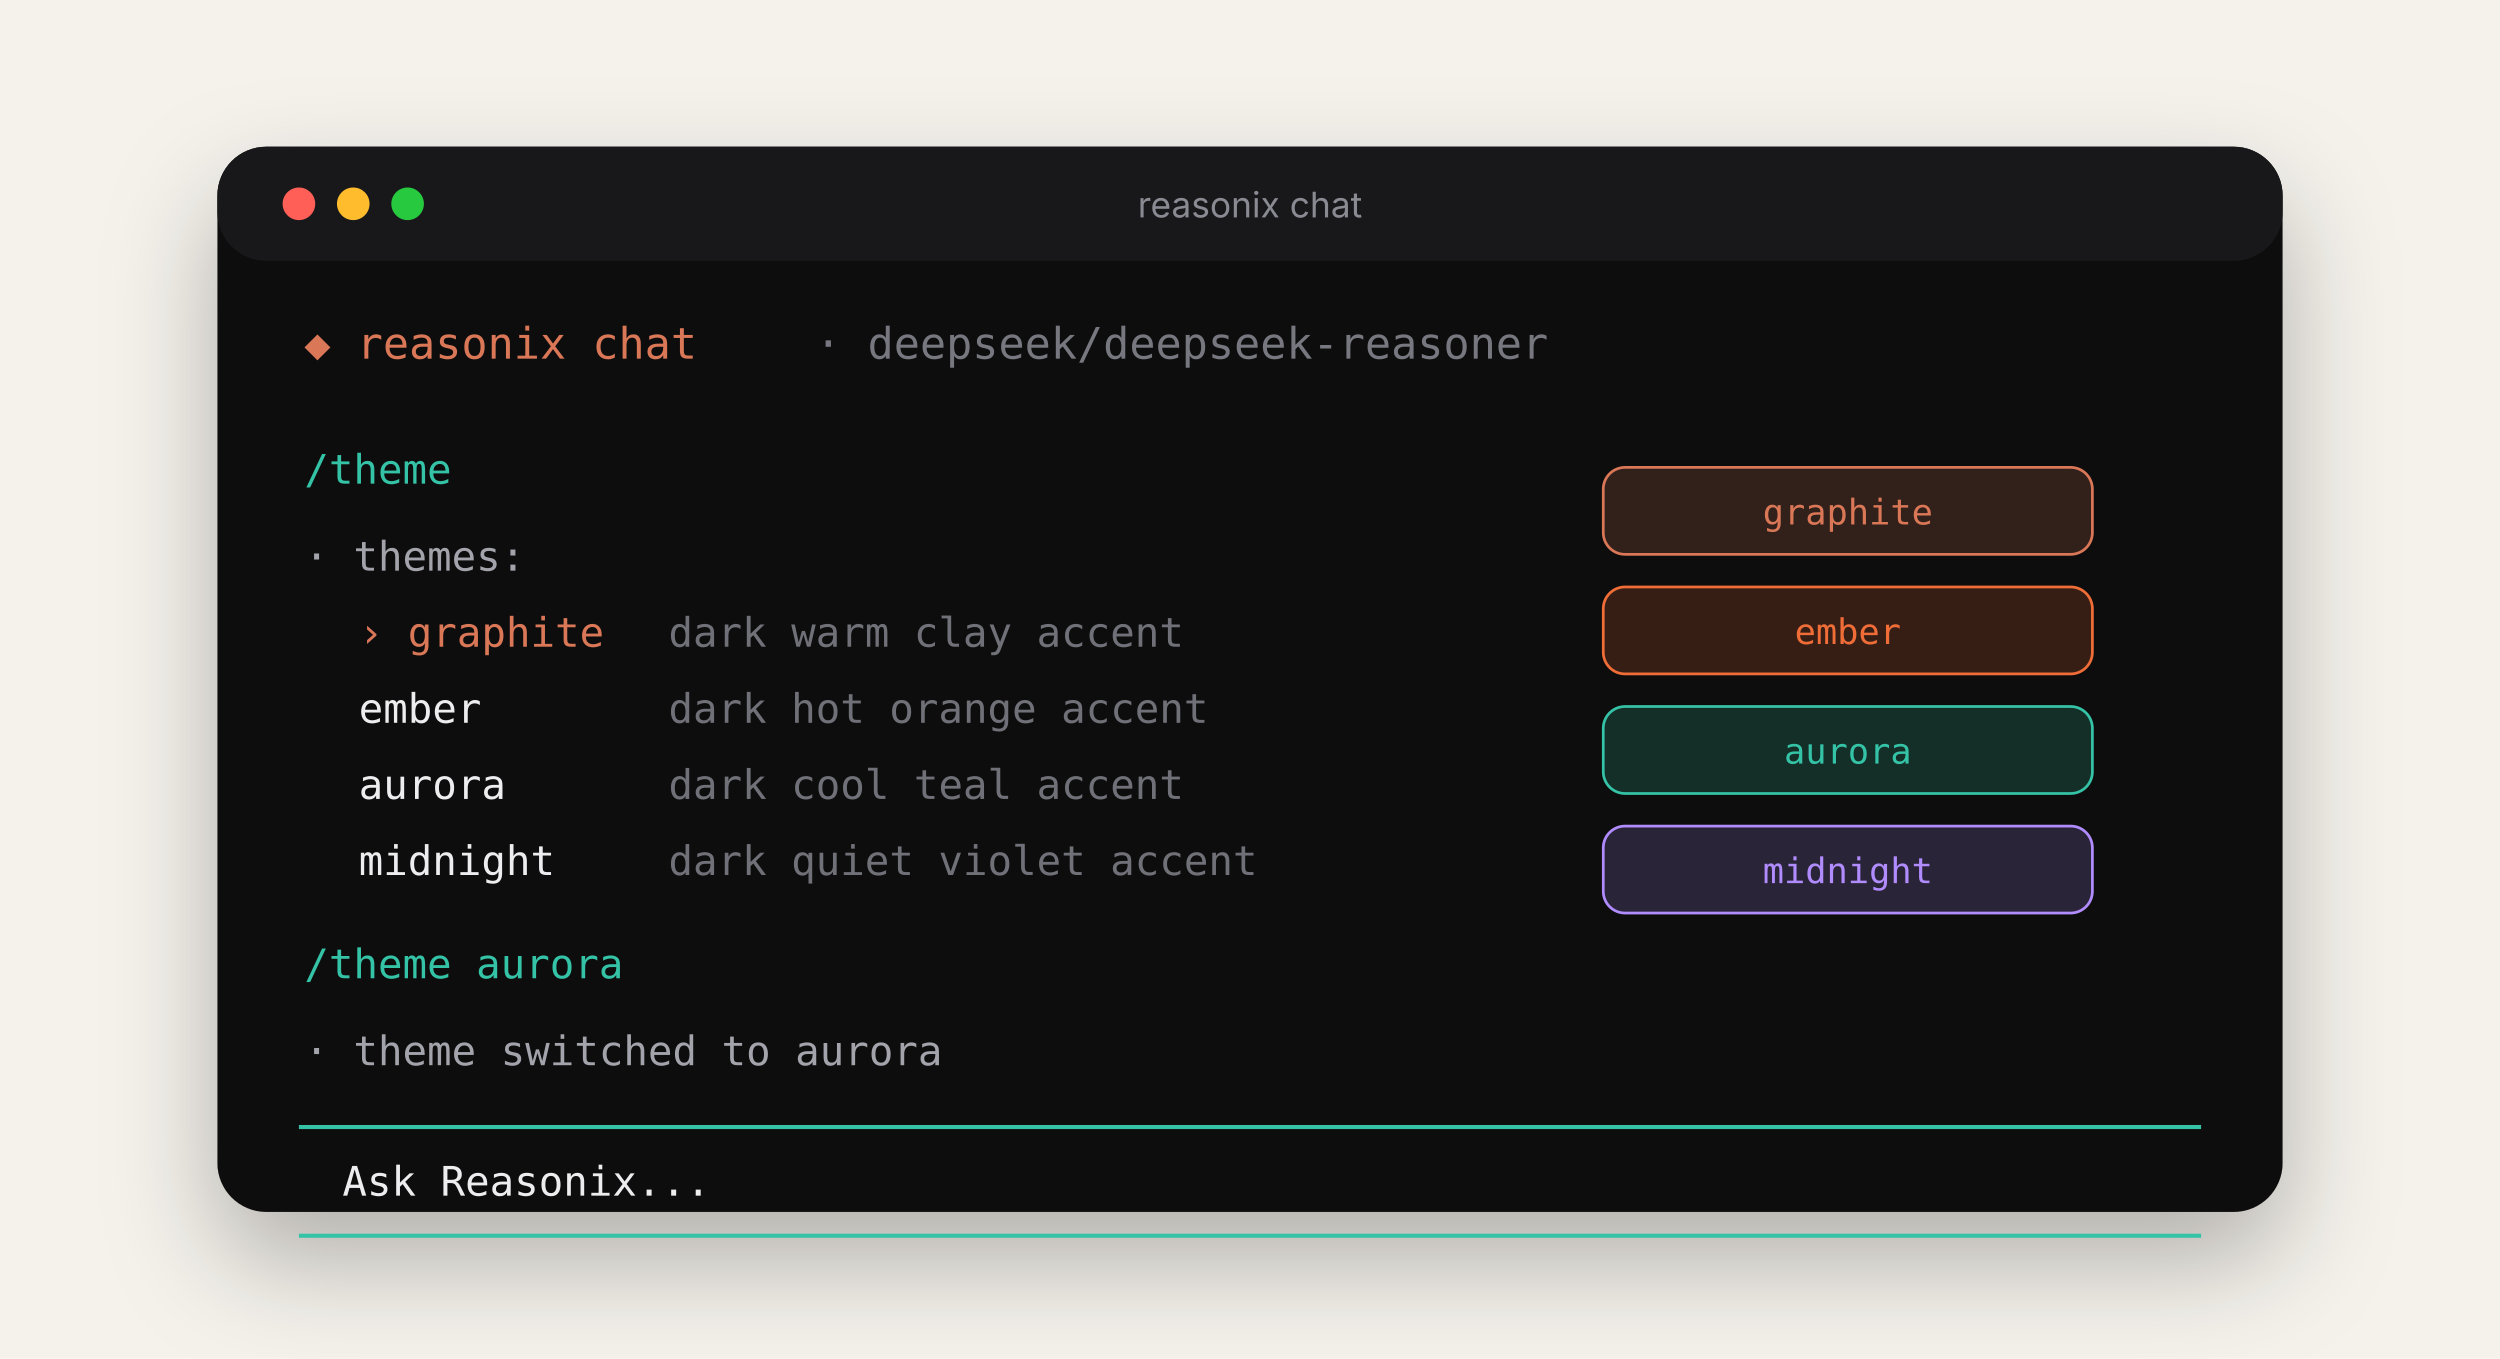
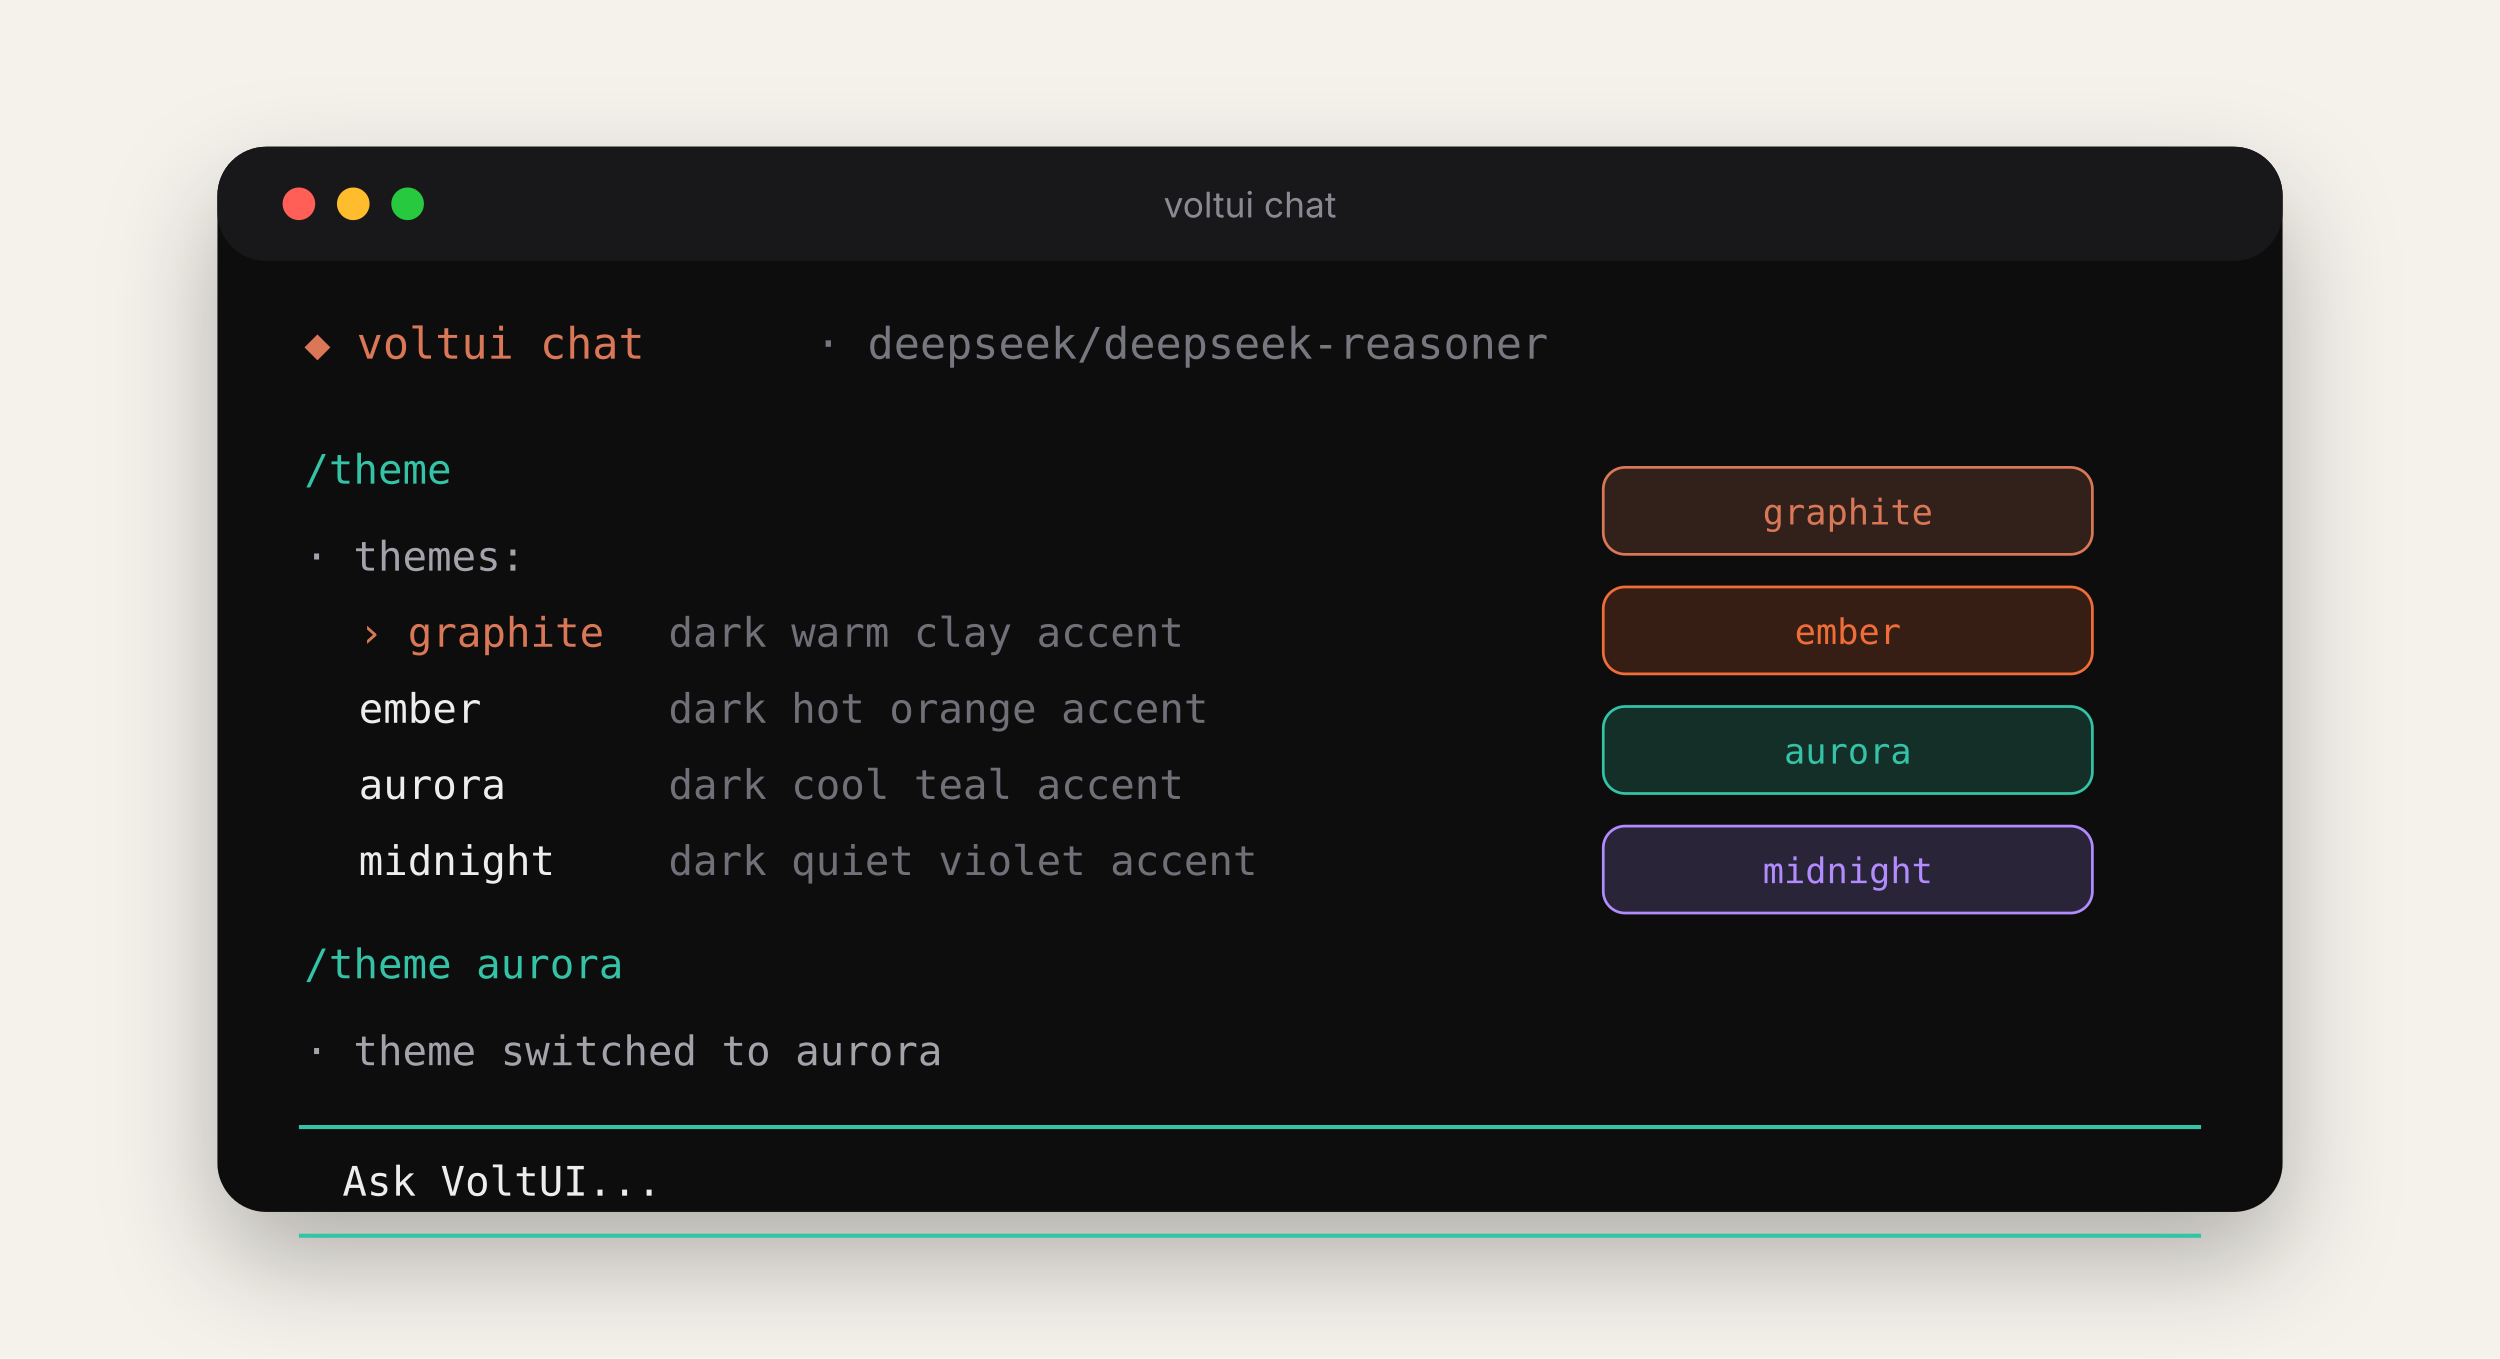
<svg xmlns="http://www.w3.org/2000/svg" width="920" height="500" viewBox="0 0 920 500" role="img" aria-labelledby="title desc">
  <defs>
    <filter id="shadow" x="-20%" y="-20%" width="140%" height="140%">
      <feDropShadow dx="0" dy="18" stdDeviation="20" flood-color="#000" flood-opacity="0.28" />
    </filter>
    <style>
      .mono { font-family: ui-monospace, SFMono-Regular, Menlo, Consolas, monospace; }
      .sans { font-family: -apple-system, BlinkMacSystemFont, "Segoe UI", sans-serif; }
    </style>
  </defs>
  <rect width="920" height="500" fill="#f5f2ec" />
  <rect x="80" y="54" width="760" height="392" rx="18" fill="#0e0e10" filter="url(#shadow)" />
  <rect x="80" y="54" width="760" height="42" rx="18" fill="#18181b" />
  <circle cx="110" cy="75" r="6" fill="#ff5f56" />
  <circle cx="130" cy="75" r="6" fill="#ffbd2e" />
  <circle cx="150" cy="75" r="6" fill="#27c93f" />
-   <text x="460" y="80" fill="#8a8a93" text-anchor="middle" class="sans" font-size="13">reasonix chat</text>
-   <text x="112" y="132" fill="#d97757" class="mono" font-size="16">◆ reasonix chat</text>
+   <text x="460" y="80" fill="#8a8a93" text-anchor="middle" class="sans" font-size="13">voltui chat</text>
+   <text x="112" y="132" fill="#d97757" class="mono" font-size="16">◆ voltui chat</text>
  <text x="300" y="132" fill="#777780" class="mono" font-size="16">· deepseek/deepseek-reasoner</text>
  <text x="112" y="178" fill="#34c3a6" class="mono" font-size="15">/theme</text>
  <text x="112" y="210" fill="#a3a3ab" class="mono" font-size="15">  · themes:</text>
  <text x="132" y="238" fill="#d97757" class="mono" font-size="15">› graphite</text>
  <text x="246" y="238" fill="#707078" class="mono" font-size="15">dark  warm clay accent</text>
  <text x="132" y="266" fill="#ededef" class="mono" font-size="15">  ember</text>
  <text x="246" y="266" fill="#707078" class="mono" font-size="15">dark  hot orange accent</text>
  <text x="132" y="294" fill="#ededef" class="mono" font-size="15">  aurora</text>
  <text x="246" y="294" fill="#707078" class="mono" font-size="15">dark  cool teal accent</text>
  <text x="132" y="322" fill="#ededef" class="mono" font-size="15">  midnight</text>
  <text x="246" y="322" fill="#707078" class="mono" font-size="15">dark  quiet violet accent</text>
  <text x="112" y="360" fill="#34c3a6" class="mono" font-size="15">/theme aurora</text>
  <text x="112" y="392" fill="#a3a3ab" class="mono" font-size="15">  · theme switched to aurora</text>
  <rect x="110" y="414" width="700" height="1.5" fill="#34c3a6" />
-   <text x="126" y="440" fill="#ededef" class="mono" font-size="15">Ask Reasonix...</text>
+   <text x="126" y="440" fill="#ededef" class="mono" font-size="15">Ask VoltUI...</text>
  <rect x="110" y="454" width="700" height="1.5" fill="#34c3a6" />
  <rect x="590" y="172" width="180" height="32" rx="8" fill="#d97757" fill-opacity="0.18" stroke="#d97757" />
  <text x="680" y="193" fill="#d97757" text-anchor="middle" class="mono" font-size="13">graphite</text>
  <rect x="590" y="216" width="180" height="32" rx="8" fill="#f06d38" fill-opacity="0.18" stroke="#f06d38" />
  <text x="680" y="237" fill="#f06d38" text-anchor="middle" class="mono" font-size="13">ember</text>
  <rect x="590" y="260" width="180" height="32" rx="8" fill="#34c3a6" fill-opacity="0.18" stroke="#34c3a6" />
  <text x="680" y="281" fill="#34c3a6" text-anchor="middle" class="mono" font-size="13">aurora</text>
  <rect x="590" y="304" width="180" height="32" rx="8" fill="#b18cff" fill-opacity="0.18" stroke="#b18cff" />
  <text x="680" y="325" fill="#b18cff" text-anchor="middle" class="mono" font-size="13">midnight</text>
</svg>
